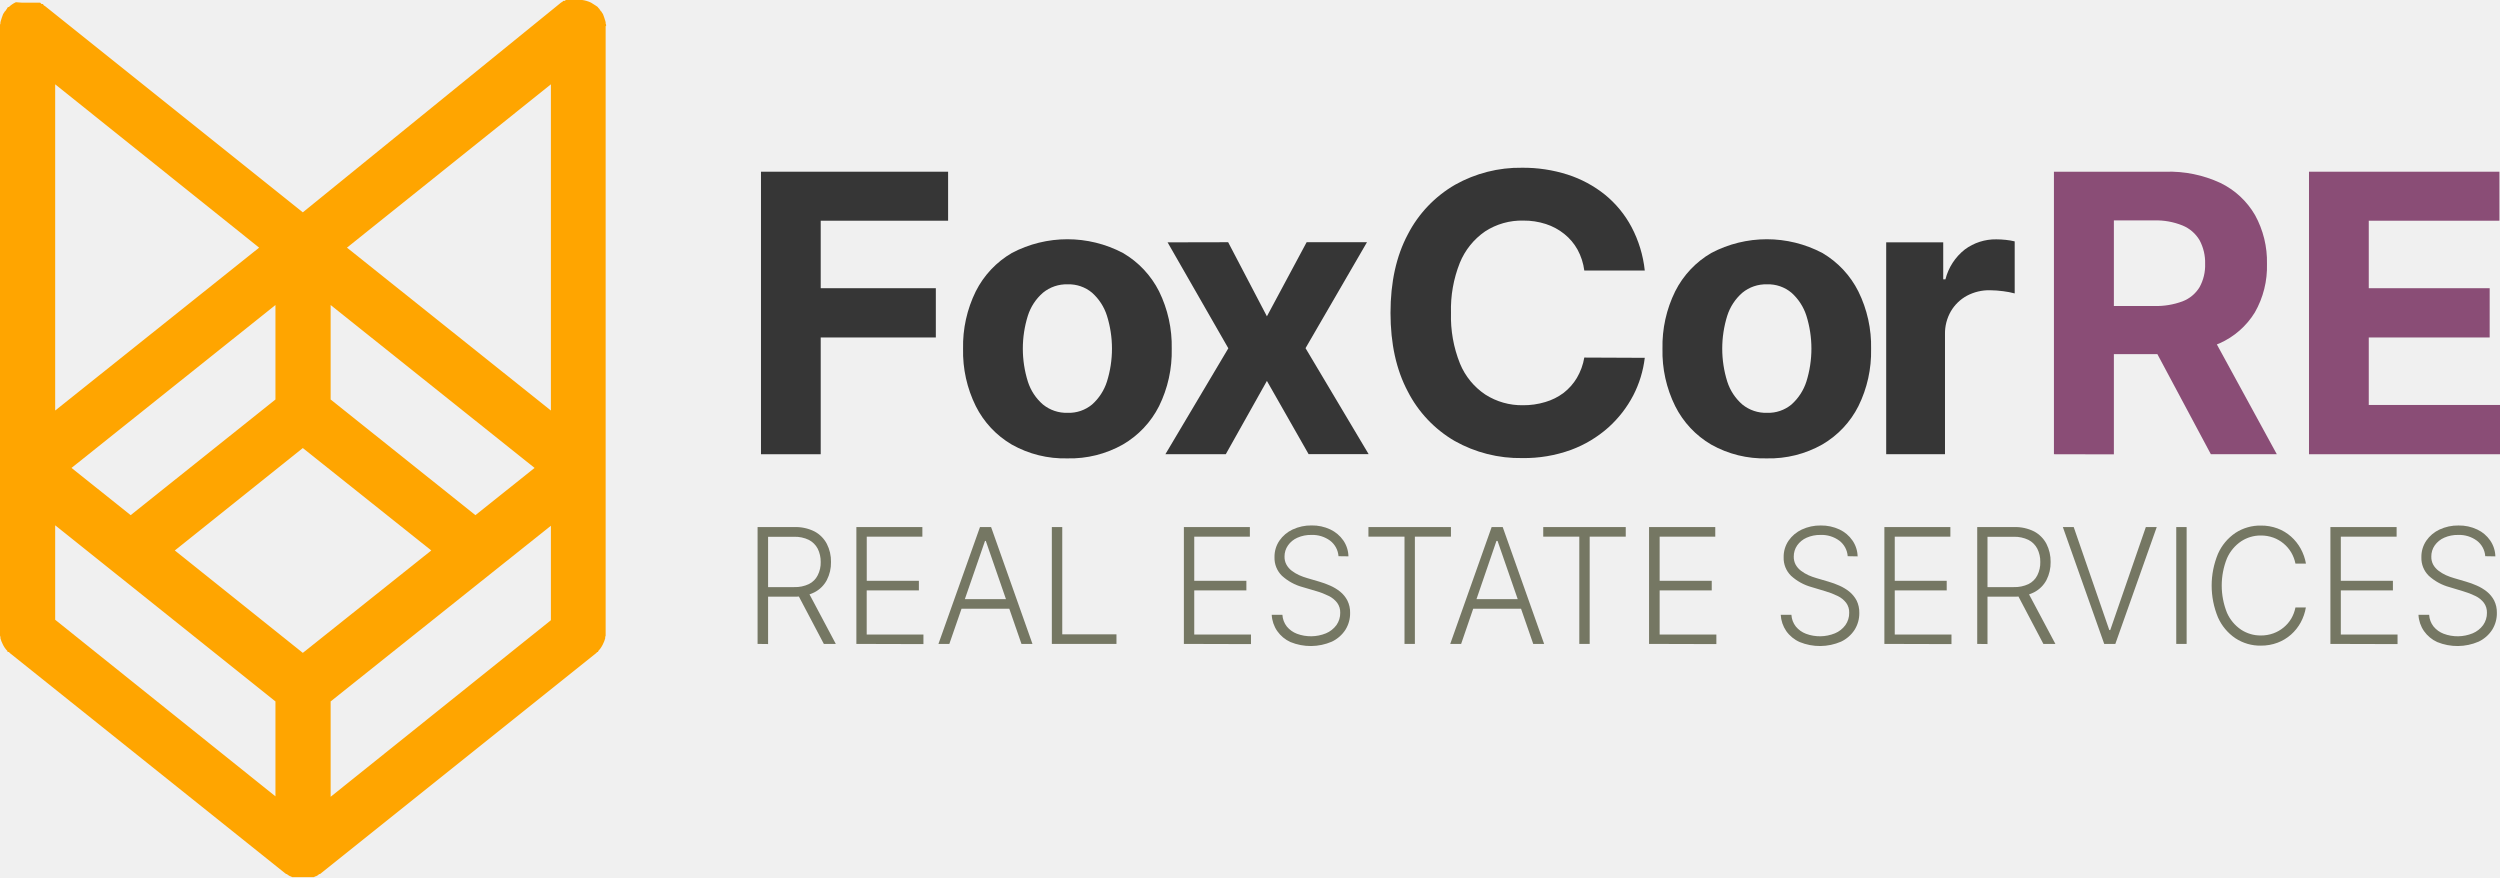
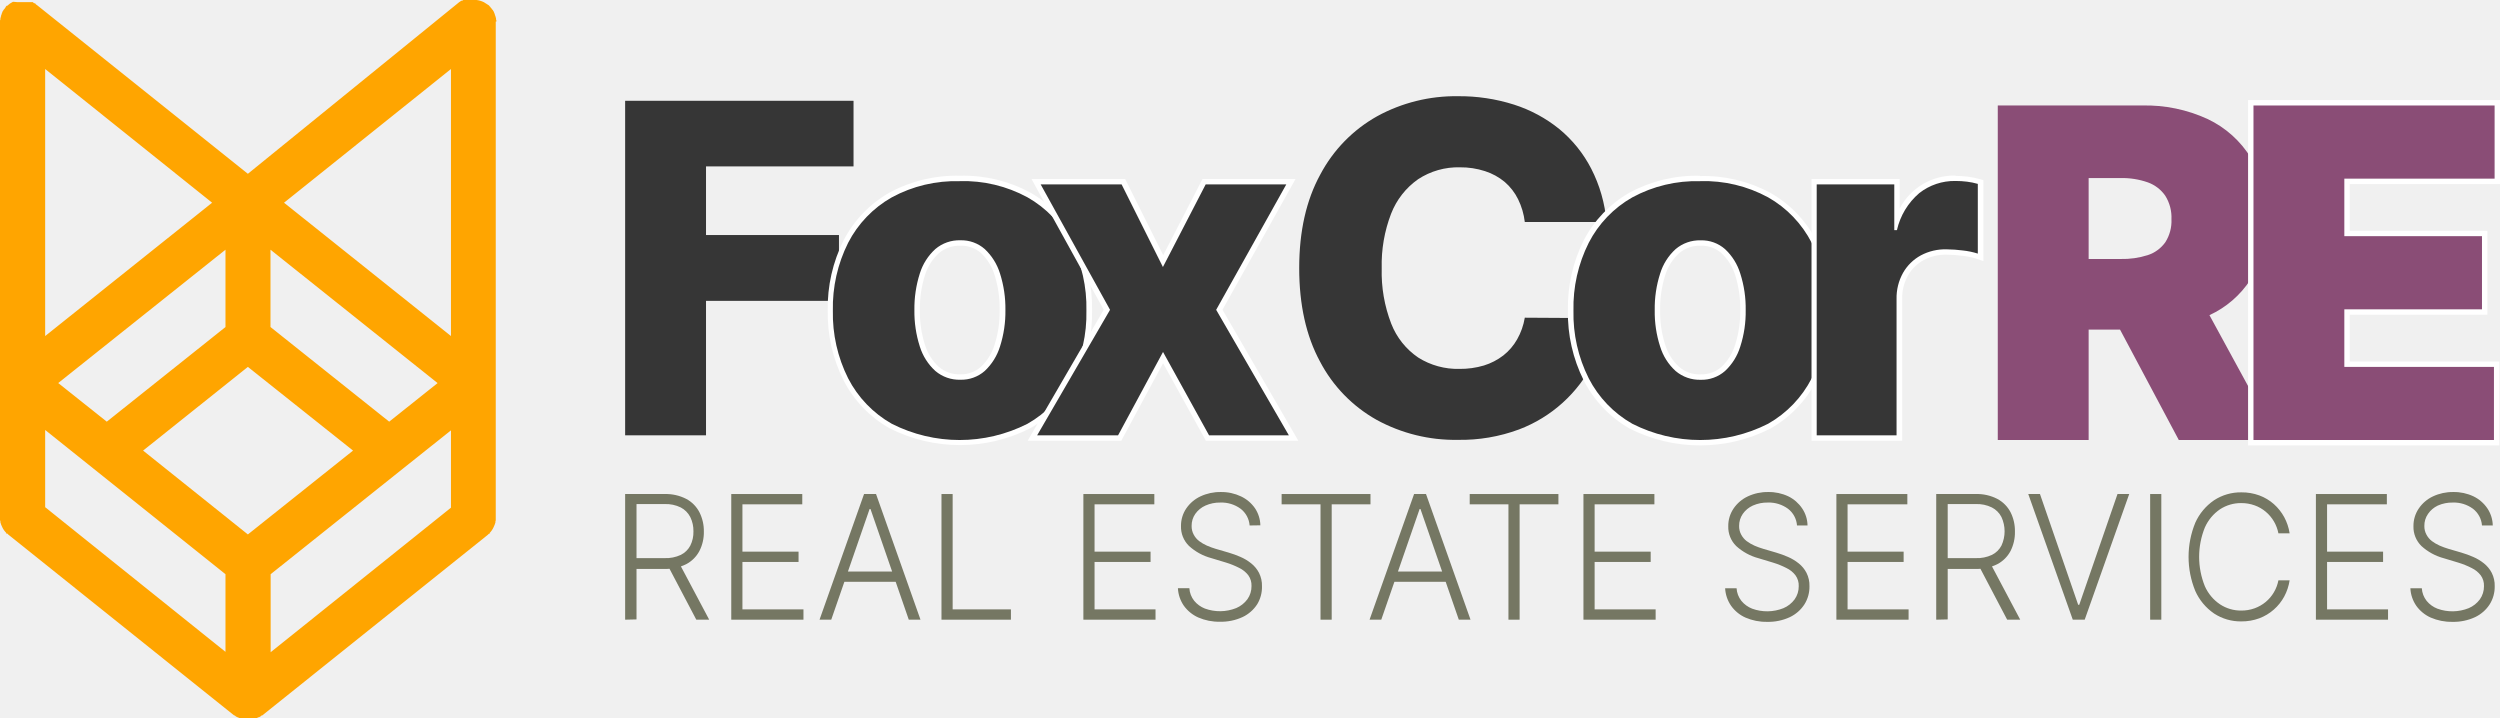
- <svg xmlns="http://www.w3.org/2000/svg" viewBox="0 0 566.34 198.7">
+ <svg xmlns="http://www.w3.org/2000/svg" viewBox="0 0 463.34 133.07">
  <defs>
-     <style>.a{fill:orange;}.b{fill:#363636;}.c{fill:#8a4d76;}.d{fill:#757763;}</style>
+     <style>.a{fill:orange;}.b{fill:#757763;}.c{fill:#363636;}.d{fill:#fff;}.e{fill:#8a4d76;}</style>
  </defs>
-   <path class="a" d="M137.3,5.9V5.6c0-.1-.1-.2-.1-.3V5c0-.1-.1-.2-.1-.3a.41.41,0,0,0-.1-.3.41.41,0,0,0-.1-.3.41.41,0,0,0-.1-.3.41.41,0,0,0-.1-.3c0-.1-.1-.2-.1-.3l-.2-.3a.3.3,0,0,1-.1-.2l-.3-.3a.3.3,0,0,0-.1-.2h0c-.1-.1-.2-.2-.2-.3a.2.2,0,0,1-.2-.2l-.2-.2-.3-.2h0L133.9.6a6.7,6.7,0,0,0-2-.6h-3.7l-.3.2h-.3l-.3.3h-.1L68.6,48.1,10.1,1.3H10L9.7.9H9.4L9.1.6H4.9L3.6.5A5.64,5.64,0,0,0,2,1.6H1.8l-.2.3c0,.1-.1.2-.2.3h0a.3.3,0,0,0-.1.2L1,2.7a.3.3,0,0,1-.1.2l-.2.3c0,.1-.1.2-.1.3a.41.41,0,0,0-.1.3.41.41,0,0,0-.1.3.41.41,0,0,0-.1.3.41.41,0,0,0-.1.3c0,.1-.1.2-.1.3v.3c0,.1-.1.2-.1.3V143.4H0v.6c0,.1.1.2.1.3v.3h0a6.84,6.84,0,0,0,.5,1.3,5.64,5.64,0,0,0,1.1,1.6v.2H2l.3.3h0l62.5,50H65l.2.2.5.3h.1l.4.2h4.9l.4-.2h.1l.5-.3.2-.2h.2L135,148h0l.3-.3h.2v-.2a5.64,5.64,0,0,0,1.1-1.6,6.84,6.84,0,0,0,.5-1.3h0v-.3c0-.1.1-.2.1-.3v-.6h0V5.9ZM107.7,116.7,74.9,90.5V69.1L121.1,106ZM68.6,147.9l-29-23.2,29-23.2,29.1,23.2ZM62.4,90.5,29.6,116.7,16.2,106,62.4,69.1ZM12.5,119l49.9,39.9v21.5l-49.9-40Zm62.4,39.9,36.6-29.2h0l13.3-10.6v21.4l-49.9,40ZM124.8,19.1V93L78.6,56.1ZM12.5,93V19.1l46.2,37Z" />
-   <path class="b" d="M172.39,102.9v-64h42.39V50H185.92V65.29H212V76.45H185.92V102.9Z" />
-   <path class="b" d="M241.81,103.84a24.37,24.37,0,0,1-12.59-3.12A21,21,0,0,1,221.05,92a27.88,27.88,0,0,1-2.88-13,28,28,0,0,1,2.88-13,21,21,0,0,1,8.17-8.69,27,27,0,0,1,25.17,0,21,21,0,0,1,8.18,8.69,28.14,28.14,0,0,1,2.87,13,28,28,0,0,1-2.87,13,21,21,0,0,1-8.18,8.69A24.36,24.36,0,0,1,241.81,103.84Zm.06-10.32a8.23,8.23,0,0,0,5.53-1.89,11.69,11.69,0,0,0,3.36-5.18,25,25,0,0,0,0-14.94,11.72,11.72,0,0,0-3.36-5.19,8.19,8.19,0,0,0-5.53-1.91,8.42,8.42,0,0,0-5.61,1.91,11.47,11.47,0,0,0-3.41,5.19,25,25,0,0,0,0,14.94,11.43,11.43,0,0,0,3.41,5.18A8.46,8.46,0,0,0,241.87,93.52Z" />
-   <path class="b" d="M278.22,54.87,287,71.66l9-16.79h13.67l-13.92,24,14.29,24h-13.6L287,86.29l-9.32,16.61H264l14.26-24-13.76-24Z" />
-   <path class="b" d="M372.6,61.28H358.9a13.5,13.5,0,0,0-1.53-4.73,12,12,0,0,0-3-3.55,13.1,13.1,0,0,0-4.17-2.25,16.19,16.19,0,0,0-5.11-.78,15.22,15.22,0,0,0-8.66,2.45,15.94,15.94,0,0,0-5.73,7.13,28.41,28.41,0,0,0-2,11.33,28.53,28.53,0,0,0,2.05,11.51,15.52,15.52,0,0,0,5.74,7A15.35,15.35,0,0,0,345,91.8a17,17,0,0,0,5.05-.72A13,13,0,0,0,354.22,89a12.24,12.24,0,0,0,3-3.39A13.54,13.54,0,0,0,358.9,81l13.7.06A25.09,25.09,0,0,1,370,89.56a25.88,25.88,0,0,1-5.66,7.29,26.65,26.65,0,0,1-8.44,5.06,31,31,0,0,1-11.06,1.86,30.15,30.15,0,0,1-15.3-3.87,27.4,27.4,0,0,1-10.63-11.23Q315,81.32,315,70.88t3.94-17.82a27.55,27.55,0,0,1,10.69-11.21A30.1,30.1,0,0,1,344.8,38a33.1,33.1,0,0,1,10.34,1.56,26.48,26.48,0,0,1,8.45,4.55,23.88,23.88,0,0,1,6,7.3A27.28,27.28,0,0,1,372.6,61.28Z" />
-   <path class="b" d="M400.25,103.84a24.39,24.39,0,0,1-12.59-3.12A21,21,0,0,1,379.49,92a27.88,27.88,0,0,1-2.88-13,28,28,0,0,1,2.88-13,21,21,0,0,1,8.17-8.69,27,27,0,0,1,25.17,0A21,21,0,0,1,421,66.05a28,28,0,0,1,2.87,13A27.87,27.87,0,0,1,421,92a21,21,0,0,1-8.18,8.69A24.36,24.36,0,0,1,400.25,103.84Zm.06-10.32a8.23,8.23,0,0,0,5.53-1.89,11.79,11.79,0,0,0,3.37-5.18,25,25,0,0,0,0-14.94,11.82,11.82,0,0,0-3.37-5.19,8.19,8.19,0,0,0-5.53-1.91,8.42,8.42,0,0,0-5.61,1.91,11.55,11.55,0,0,0-3.41,5.19,25,25,0,0,0,0,14.94,11.51,11.51,0,0,0,3.41,5.18A8.46,8.46,0,0,0,400.31,93.52Z" />
-   <path class="b" d="M427.29,102.9v-48h12.92v8.38h.5a12.49,12.49,0,0,1,4.4-6.77,11.66,11.66,0,0,1,7.13-2.29,21,21,0,0,1,2.16.12,15.55,15.55,0,0,1,2,.34V66.47a18.94,18.94,0,0,0-2.59-.5,24.56,24.56,0,0,0-3-.22A10.71,10.71,0,0,0,445.57,67a9.44,9.44,0,0,0-3.63,3.52,10,10,0,0,0-1.33,5.19V102.9Z" />
-   <path class="c" d="M465.29,102.9v-64h25.26A27.53,27.53,0,0,1,503,41.44a18.25,18.25,0,0,1,7.85,7.29,21.83,21.83,0,0,1,2.7,11.05,20.93,20.93,0,0,1-2.75,11,17.91,17.91,0,0,1-8,7,29.4,29.4,0,0,1-12.58,2.44H473.29V69.32H488a17.1,17.1,0,0,0,6.44-1.06,7.76,7.76,0,0,0,3.83-3.19,10.23,10.23,0,0,0,1.27-5.29,10.65,10.65,0,0,0-1.27-5.38,8,8,0,0,0-3.85-3.32A15.9,15.9,0,0,0,488,49.93h-9.13v53Zm34.58-29.14,15.91,29.14H500.84L485.27,73.76Z" />
-   <path class="c" d="M523.07,102.9v-64h43.14V50h-29.6V65.29H564V76.45H536.61V91.74h29.73V102.9Z" />
-   <path class="d" d="M171.62,145.87V119.4h8.32a9.5,9.5,0,0,1,4.59,1,6.72,6.72,0,0,1,2.78,2.81,8.64,8.64,0,0,1,.94,4.1,8.54,8.54,0,0,1-.94,4.09,6.58,6.58,0,0,1-2.77,2.76,9.43,9.43,0,0,1-4.56,1H172.9V133h7a7.26,7.26,0,0,0,3.35-.69,4.39,4.39,0,0,0,2-2,6.27,6.27,0,0,0,.67-3,6.63,6.63,0,0,0-.67-3,4.75,4.75,0,0,0-2-2,7.21,7.21,0,0,0-3.38-.71H174v24.3ZM183,133.93l6.34,11.94h-2.71l-6.29-11.94Z" />
-   <path class="d" d="M194,145.87V119.4h14.95v2.17h-12.6v10h11.81v2.17H196.34v10h12.85v2.17Z" />
-   <path class="d" d="M215.06,145.87h-2.47L222,119.4h2.52l9.37,26.47H231.4l-8.08-23.33h-.18Zm1.77-10.14h12.79v2.17H216.83Z" />
-   <path class="d" d="M238.28,145.87V119.4h2.36v24.3h12.28v2.17Z" />
-   <path class="d" d="M268.19,145.87V119.4h14.95v2.17h-12.6v10h11.81v2.17H270.54v10h12.85v2.17Z" />
-   <path class="d" d="M303.22,126a4.88,4.88,0,0,0-1.9-3.52,6.75,6.75,0,0,0-4.25-1.3,7.46,7.46,0,0,0-3.16.63,5.1,5.1,0,0,0-2.14,1.75,4.34,4.34,0,0,0-.78,2.54,3.66,3.66,0,0,0,.45,1.84,4.46,4.46,0,0,0,1.18,1.35,8.76,8.76,0,0,0,1.67,1,14,14,0,0,0,1.84.67l2.72.8a19.42,19.42,0,0,1,2.47.9,10.13,10.13,0,0,1,2.26,1.36,6.35,6.35,0,0,1,1.64,2,6,6,0,0,1,.63,2.84,7,7,0,0,1-1.07,3.82,7.54,7.54,0,0,1-3.07,2.68,12.09,12.09,0,0,1-9.37.09,7.37,7.37,0,0,1-3-2.49,7.11,7.11,0,0,1-1.25-3.68h2.42a4.74,4.74,0,0,0,1,2.65,5.5,5.5,0,0,0,2.29,1.64,9.05,9.05,0,0,0,6.58-.1,5.67,5.67,0,0,0,2.37-1.86,4.69,4.69,0,0,0,.86-2.79,3.67,3.67,0,0,0-.68-2.25A5.38,5.38,0,0,0,301,135a16.66,16.66,0,0,0-2.81-1.09L295.1,133a11.36,11.36,0,0,1-4.71-2.58,5.63,5.63,0,0,1-1.67-4.19,6.47,6.47,0,0,1,1.11-3.75,7.43,7.43,0,0,1,3-2.53,9.79,9.79,0,0,1,4.29-.92,9.59,9.59,0,0,1,4.25.91,7.46,7.46,0,0,1,2.94,2.49,6.59,6.59,0,0,1,1.16,3.6Z" />
-   <path class="d" d="M310,121.57V119.4h18.69v2.17h-8.17v24.3h-2.35v-24.3Z" />
-   <path class="d" d="M331,145.87h-2.47l9.38-26.47h2.51l9.38,26.47h-2.47l-8.08-23.33H339Zm1.77-10.14h12.79v2.17H332.73Z" />
-   <path class="d" d="M349.6,121.57V119.4h18.69v2.17h-8.17v24.3h-2.35v-24.3Z" />
-   <path class="d" d="M373.57,145.87V119.4h15v2.17h-12.6v10h11.8v2.17h-11.8v10h12.85v2.17Z" />
-   <path class="d" d="M418.57,126a4.84,4.84,0,0,0-1.9-3.52,6.74,6.74,0,0,0-4.24-1.3,7.5,7.5,0,0,0-3.17.63,5.16,5.16,0,0,0-2.14,1.75,4.4,4.4,0,0,0-.77,2.54,3.76,3.76,0,0,0,.44,1.84,4.36,4.36,0,0,0,1.19,1.35,8.68,8.68,0,0,0,1.66,1,14.54,14.54,0,0,0,1.84.67l2.72.8a18.88,18.88,0,0,1,2.47.9,10.13,10.13,0,0,1,2.26,1.36,6.52,6.52,0,0,1,1.65,2,6.1,6.1,0,0,1,.62,2.84,7,7,0,0,1-1.07,3.82,7.47,7.47,0,0,1-3.07,2.68,12.07,12.07,0,0,1-9.36.09,7.4,7.4,0,0,1-3.05-2.49,7.2,7.2,0,0,1-1.25-3.68h2.42a4.67,4.67,0,0,0,1,2.65,5.44,5.44,0,0,0,2.29,1.64,9,9,0,0,0,6.57-.1,5.55,5.55,0,0,0,2.37-1.86,4.69,4.69,0,0,0,.86-2.79,3.6,3.6,0,0,0-.68-2.25,5.35,5.35,0,0,0-1.89-1.54,17.36,17.36,0,0,0-2.81-1.09l-3.09-.93a11.36,11.36,0,0,1-4.71-2.58,5.63,5.63,0,0,1-1.67-4.19,6.47,6.47,0,0,1,1.11-3.75,7.5,7.5,0,0,1,3-2.53,9.82,9.82,0,0,1,4.29-.92,9.67,9.67,0,0,1,4.26.91,7.36,7.36,0,0,1,2.93,2.49,6.6,6.6,0,0,1,1.17,3.6Z" />
-   <path class="d" d="M426.88,145.87V119.4h14.95v2.17h-12.6v10H441v2.17H429.23v10h12.85v2.17Z" />
-   <path class="d" d="M447.91,145.87V119.4h8.32a9.5,9.5,0,0,1,4.59,1,6.78,6.78,0,0,1,2.78,2.81,8.76,8.76,0,0,1,.94,4.1,8.66,8.66,0,0,1-.94,4.09,6.61,6.61,0,0,1-2.78,2.76,9.37,9.37,0,0,1-4.55,1h-7.09V133h7a7.31,7.31,0,0,0,3.36-.69,4.44,4.44,0,0,0,2-2,6.39,6.39,0,0,0,.66-3,6.5,6.5,0,0,0-.67-3,4.67,4.67,0,0,0-2-2,7.23,7.23,0,0,0-3.38-.71h-5.91v24.3Zm11.36-11.94,6.35,11.94H462.9l-6.28-11.94Z" />
-   <path class="d" d="M469.77,119.4l8.06,23.33h.22l8.06-23.33h2.47l-9.38,26.47h-2.52l-9.37-26.47Z" />
-   <path class="d" d="M495.35,119.4v26.47H493V119.4Z" />
-   <path class="d" d="M522.38,127.67H520a8.1,8.1,0,0,0-.95-2.51,7.86,7.86,0,0,0-4.06-3.37,8.16,8.16,0,0,0-2.83-.48,8,8,0,0,0-4.45,1.31,9.07,9.07,0,0,0-3.21,3.83,16.59,16.59,0,0,0,0,12.39,9,9,0,0,0,3.21,3.82,8,8,0,0,0,4.45,1.3,8.16,8.16,0,0,0,2.83-.48,7.75,7.75,0,0,0,2.34-1.34,7.6,7.6,0,0,0,1.72-2,8.06,8.06,0,0,0,.95-2.52h2.36a10.82,10.82,0,0,1-1.17,3.39,10.3,10.3,0,0,1-2.19,2.75,9.87,9.87,0,0,1-3.06,1.84,10.49,10.49,0,0,1-3.78.66,10.15,10.15,0,0,1-5.77-1.68,11.16,11.16,0,0,1-3.94-4.72,18.84,18.84,0,0,1,0-14.4,11.19,11.19,0,0,1,3.94-4.73,10.22,10.22,0,0,1,5.77-1.67,10.49,10.49,0,0,1,3.78.65,9.69,9.69,0,0,1,3.06,1.84,10.41,10.41,0,0,1,2.19,2.74A11,11,0,0,1,522.38,127.67Z" />
-   <path class="d" d="M527.92,145.87V119.4h15v2.17H530.28v10h11.8v2.17h-11.8v10h12.85v2.17Z" />
-   <path class="d" d="M563,126a4.84,4.84,0,0,0-1.9-3.52,6.74,6.74,0,0,0-4.24-1.3,7.5,7.5,0,0,0-3.17.63,5.16,5.16,0,0,0-2.14,1.75,4.33,4.33,0,0,0-.77,2.54,3.66,3.66,0,0,0,.44,1.84,4.36,4.36,0,0,0,1.19,1.35,8.68,8.68,0,0,0,1.66,1,14.54,14.54,0,0,0,1.84.67l2.72.8a18.88,18.88,0,0,1,2.47.9,10.13,10.13,0,0,1,2.26,1.36,6.52,6.52,0,0,1,1.65,2,6.1,6.1,0,0,1,.62,2.84,7,7,0,0,1-1.07,3.82,7.47,7.47,0,0,1-3.07,2.68,12.09,12.09,0,0,1-9.37.09,7.43,7.43,0,0,1-3-2.49,7.11,7.11,0,0,1-1.25-3.68h2.42a4.67,4.67,0,0,0,1,2.65,5.44,5.44,0,0,0,2.29,1.64,9,9,0,0,0,6.57-.1,5.61,5.61,0,0,0,2.37-1.86,4.69,4.69,0,0,0,.86-2.79,3.67,3.67,0,0,0-.68-2.25,5.35,5.35,0,0,0-1.89-1.54,17.13,17.13,0,0,0-2.82-1.09l-3.08-.93a11.36,11.36,0,0,1-4.71-2.58,5.63,5.63,0,0,1-1.67-4.19,6.47,6.47,0,0,1,1.11-3.75,7.43,7.43,0,0,1,3-2.53,9.82,9.82,0,0,1,4.29-.92,9.59,9.59,0,0,1,4.25.91,7.33,7.33,0,0,1,2.94,2.49,6.6,6.6,0,0,1,1.17,3.6Z" />
+   <path class="a" d="M92,4v-.2c0-.07-.07-.13-.07-.2v-.2c0-.07-.06-.14-.06-.2a.27.27,0,0,0-.07-.2.24.24,0,0,0-.07-.2.31.31,0,0,0-.06-.21.31.31,0,0,0-.07-.2c0-.06-.07-.13-.07-.2l-.13-.2a.21.21,0,0,1-.07-.13l-.2-.2A.21.21,0,0,0,91,1.47h0c-.06-.06-.13-.13-.13-.2a.13.13,0,0,1-.13-.13L90.61,1l-.2-.13h0L89.67.4A4.42,4.42,0,0,0,88.33,0H85.86l-.2.13h-.21l-.2.2h-.06L45.94,32.21,6.76.87H6.7L6.5.6H6.3L6.09.4H3.28L2.41.33a4,4,0,0,0-1.07.74H1.21l-.14.2c0,.07-.07.14-.13.2h0a.21.21,0,0,0-.07.14l-.2.2a.17.17,0,0,1-.07.13l-.13.2c0,.07-.07.14-.07.2a.31.31,0,0,0-.07.2.31.31,0,0,0-.06.21A.24.24,0,0,0,.2,3a.27.27,0,0,0-.07.2c0,.06-.06.13-.06.2v.2c0,.07-.07.13-.07.2V96H0v.4c0,.06.07.13.07.2v.2h0a4.58,4.58,0,0,0,.33.87,3.6,3.6,0,0,0,.74,1.07v.14h.2l.2.2h0L43.4,132.6h.13l.13.14.34.2h.07l.26.13h3.29l.26-.13H48l.34-.2.13-.14h.13L90.41,99.12h0l.2-.2h.14v-.14a3.76,3.76,0,0,0,.73-1.07,5.41,5.41,0,0,0,.34-.87h0v-.2c0-.07.06-.14.06-.2V96h0V4ZM72.13,78.15l-22-17.54V46.28L81.1,71ZM45.94,99.05,26.52,83.51,45.94,68,65.43,83.51ZM41.79,60.61l-22,17.54-9-7.16L41.79,46.28ZM8.37,79.69l33.42,26.73v14.39L8.37,94Zm41.79,26.73L74.67,86.86h0l8.91-7.1V94.09L50.16,120.88ZM83.58,12.79V62.28L52.64,37.57ZM8.37,62.28V12.79L39.31,37.57Z" />
+   <path class="b" d="M115.86,114.85V91.56h7.32a8.27,8.27,0,0,1,4,.9,5.85,5.85,0,0,1,2.44,2.46,7.69,7.69,0,0,1,.83,3.61,7.59,7.59,0,0,1-.83,3.6,5.83,5.83,0,0,1-2.44,2.43,8.37,8.37,0,0,1-4,.88H117v-2h6.18a6.48,6.48,0,0,0,3-.6,4,4,0,0,0,1.76-1.72,5.59,5.59,0,0,0,.58-2.64,5.76,5.76,0,0,0-.59-2.66,4.12,4.12,0,0,0-1.76-1.77,6.28,6.28,0,0,0-3-.63h-5.2v21.38Zm10-10.51,5.58,10.51h-2.39l-5.53-10.51Z" />
+   <path class="b" d="M135.53,114.85V91.56h13.16v1.91H137.6v8.77H148v1.91H137.6v8.79h11.31v1.91Z" />
+   <path class="b" d="M154.06,114.85h-2.17l8.25-23.29h2.22l8.24,23.29h-2.17l-7.1-20.52h-.16Zm1.57-8.93h11.24v1.91H155.63Z" />
+   <path class="b" d="M174.49,114.85V91.56h2.07v21.38h10.8v1.91Z" />
+   <path class="b" d="M200.79,114.85V91.56h13.15v1.91H202.86v8.77h10.38v1.91H202.86v8.79h11.3v1.91Z" />
+   <path class="b" d="M231.6,97.39a4.32,4.32,0,0,0-1.67-3.1,6,6,0,0,0-3.74-1.15,6.57,6.57,0,0,0-2.78.56,4.57,4.57,0,0,0-1.88,1.54,3.8,3.8,0,0,0-.68,2.24,3.23,3.23,0,0,0,.39,1.61,3.68,3.68,0,0,0,1,1.19,7.75,7.75,0,0,0,1.46.85,15.07,15.07,0,0,0,1.62.59l2.4.7a17.8,17.8,0,0,1,2.17.79,8.65,8.65,0,0,1,2,1.2,5.5,5.5,0,0,1,1.45,1.76,5.2,5.2,0,0,1,.55,2.49A6.12,6.12,0,0,1,233,112a6.57,6.57,0,0,1-2.7,2.36,9.46,9.46,0,0,1-4.22.87,9.61,9.61,0,0,1-4-.79,6.62,6.62,0,0,1-2.68-2.19,6.24,6.24,0,0,1-1.09-3.24h2.12a4.15,4.15,0,0,0,.89,2.33,4.81,4.81,0,0,0,2,1.45,8.12,8.12,0,0,0,5.79-.09,5,5,0,0,0,2.08-1.64,4.12,4.12,0,0,0,.76-2.45,3.19,3.19,0,0,0-.6-2,4.64,4.64,0,0,0-1.67-1.35,14.8,14.8,0,0,0-2.47-1l-2.71-.82a9.94,9.94,0,0,1-4.14-2.26,4.94,4.94,0,0,1-1.48-3.68,5.71,5.71,0,0,1,1-3.3A6.54,6.54,0,0,1,222.48,92a8.55,8.55,0,0,1,3.77-.81A8.4,8.4,0,0,1,230,92a6.54,6.54,0,0,1,2.59,2.19,5.88,5.88,0,0,1,1,3.17Z" />
+   <path class="b" d="M237.53,93.47V91.56H254v1.91h-7.19v21.38h-2.07V93.47Z" />
+   <path class="b" d="M256,114.85h-2.17l8.25-23.29h2.21l8.25,23.29h-2.17l-7.11-20.52h-.15Zm1.56-8.93H268.8v1.91H257.55Z" />
+   <path class="b" d="M272.39,93.47V91.56h16.44v1.91h-7.19v21.38h-2.07V93.47Z" />
+   <path class="b" d="M293.47,114.85V91.56h13.15v1.91H295.54v8.77h10.39v1.91H295.54v8.79h11.31v1.91Z" />
+   <path class="b" d="M333.05,97.39a4.29,4.29,0,0,0-1.67-3.1,6,6,0,0,0-3.73-1.15,6.58,6.58,0,0,0-2.79.56A4.57,4.57,0,0,0,323,95.24a3.87,3.87,0,0,0-.68,2.24,3.23,3.23,0,0,0,.39,1.61,3.68,3.68,0,0,0,1,1.19,7.75,7.75,0,0,0,1.46.85,14.48,14.48,0,0,0,1.63.59l2.39.7a17.8,17.8,0,0,1,2.17.79,8.65,8.65,0,0,1,2,1.2,5.37,5.37,0,0,1,1.45,1.76,5.2,5.2,0,0,1,.55,2.49,6.12,6.12,0,0,1-.94,3.36,6.57,6.57,0,0,1-2.7,2.36,9.43,9.43,0,0,1-4.22.87,9.61,9.61,0,0,1-4-.79,6.52,6.52,0,0,1-2.67-2.19,6.25,6.25,0,0,1-1.1-3.24h2.12a4.15,4.15,0,0,0,.89,2.33,4.87,4.87,0,0,0,2,1.45,8.12,8.12,0,0,0,5.79-.09,5,5,0,0,0,2.08-1.64,4.12,4.12,0,0,0,.76-2.45,3.19,3.19,0,0,0-.6-2,4.56,4.56,0,0,0-1.67-1.35,14.8,14.8,0,0,0-2.47-1l-2.71-.82a9.94,9.94,0,0,1-4.14-2.26,4.93,4.93,0,0,1-1.47-3.68,5.7,5.7,0,0,1,1-3.3A6.54,6.54,0,0,1,323.93,92a8.58,8.58,0,0,1,3.77-.81,8.4,8.4,0,0,1,3.74.8A6.54,6.54,0,0,1,334,94.22a5.8,5.8,0,0,1,1,3.17Z" />
+   <path class="b" d="M340.35,114.85V91.56H353.5v1.91H342.42v8.77h10.39v1.91H342.42v8.79h11.31v1.91Z" />
+   <path class="b" d="M358.85,114.85V91.56h7.32a8.2,8.2,0,0,1,4,.9,5.87,5.87,0,0,1,2.45,2.46,7.68,7.68,0,0,1,.82,3.61,7.59,7.59,0,0,1-.82,3.6,5.83,5.83,0,0,1-2.44,2.43,8.4,8.4,0,0,1-4,.88H360v-2h6.18a6.48,6.48,0,0,0,3-.6,4,4,0,0,0,1.76-1.72,6.29,6.29,0,0,0,0-5.3,4.09,4.09,0,0,0-1.77-1.77,6.22,6.22,0,0,0-3-.63h-5.19v21.38Zm10-10.51,5.57,10.51H372l-5.52-10.51Z" />
+   <path class="b" d="M378.08,91.56l7.08,20.53h.2l7.09-20.53h2.17l-8.25,23.29h-2.21l-8.25-23.29Z" />
+   <path class="b" d="M400.57,91.56v23.29H398.5V91.56Z" />
+   <path class="b" d="M424.35,98.84h-2.08a6.94,6.94,0,0,0-2.35-4,6.67,6.67,0,0,0-2.06-1.18,7.19,7.19,0,0,0-2.49-.42,7.06,7.06,0,0,0-3.91,1.14,8,8,0,0,0-2.82,3.38,14.51,14.51,0,0,0,0,10.89,7.87,7.87,0,0,0,2.82,3.36,7,7,0,0,0,3.91,1.15,7.19,7.19,0,0,0,2.49-.42,6.87,6.87,0,0,0,2.06-1.18,6.77,6.77,0,0,0,1.51-1.78,6.85,6.85,0,0,0,.84-2.22h2.08a9.32,9.32,0,0,1-1,3,8.8,8.8,0,0,1-1.92,2.41,8.7,8.7,0,0,1-2.69,1.62,9.39,9.39,0,0,1-3.33.58,9,9,0,0,1-5.07-1.47,10,10,0,0,1-3.47-4.16,16.68,16.68,0,0,1,0-12.67,10,10,0,0,1,3.47-4.15,9,9,0,0,1,5.07-1.47,9.39,9.39,0,0,1,3.33.57,8.49,8.49,0,0,1,2.69,1.61,9,9,0,0,1,1.92,2.42A9.24,9.24,0,0,1,424.35,98.84Z" />
+   <path class="b" d="M429.22,114.85V91.56h13.15v1.91H431.29v8.77h10.38v1.91H431.29v8.79h11.3v1.91Z" />
+   <path class="b" d="M460,97.39a4.32,4.32,0,0,0-1.67-3.1,6,6,0,0,0-3.74-1.15,6.57,6.57,0,0,0-2.78.56A4.57,4.57,0,0,0,450,95.24a3.8,3.8,0,0,0-.68,2.24,3.23,3.23,0,0,0,.39,1.61,3.68,3.68,0,0,0,1,1.19,7.75,7.75,0,0,0,1.46.85,15.07,15.07,0,0,0,1.62.59l2.4.7a17.8,17.8,0,0,1,2.17.79,8.65,8.65,0,0,1,2,1.2,5.5,5.5,0,0,1,1.45,1.76,5.2,5.2,0,0,1,.55,2.49,6.12,6.12,0,0,1-.94,3.36,6.57,6.57,0,0,1-2.7,2.36,9.46,9.46,0,0,1-4.22.87,9.61,9.61,0,0,1-4-.79,6.62,6.62,0,0,1-2.68-2.19,6.24,6.24,0,0,1-1.09-3.24h2.12a4.15,4.15,0,0,0,.89,2.33,4.81,4.81,0,0,0,2,1.45,8.12,8.12,0,0,0,5.79-.09,5,5,0,0,0,2.08-1.64,4.12,4.12,0,0,0,.76-2.45,3.19,3.19,0,0,0-.6-2,4.64,4.64,0,0,0-1.67-1.35,14.8,14.8,0,0,0-2.47-1l-2.71-.82a9.94,9.94,0,0,1-4.14-2.26,4.94,4.94,0,0,1-1.48-3.68,5.71,5.71,0,0,1,1-3.3A6.54,6.54,0,0,1,450.91,92a8.55,8.55,0,0,1,3.77-.81,8.4,8.4,0,0,1,3.74.8A6.54,6.54,0,0,1,461,94.22a5.88,5.88,0,0,1,1,3.17Z" />
+   <path class="c" d="M115.86,80.68v-62h42.33V30.84H130.85V43.56h24.64v12.2H130.85V80.68Z" />
+   <path class="c" d="M177.86,82.05A25.49,25.49,0,0,1,165,79a21,21,0,0,1-8.28-8.62,27.24,27.24,0,0,1-2.89-12.78,27.32,27.32,0,0,1,2.89-12.82A20.94,20.94,0,0,1,165,36.15a28.24,28.24,0,0,1,25.65,0A20.94,20.94,0,0,1,199,44.76a27.32,27.32,0,0,1,2.89,12.82A27.24,27.24,0,0,1,199,70.36,21,21,0,0,1,190.68,79,25.47,25.47,0,0,1,177.86,82.05ZM178,45a6.29,6.29,0,0,0-4.32,1.51,9.61,9.61,0,0,0-2.73,4.32,20.67,20.67,0,0,0-1,6.62,20.37,20.37,0,0,0,1,6.56,9.64,9.64,0,0,0,2.73,4.33A6.29,6.29,0,0,0,178,69.88a6,6,0,0,0,4.18-1.51A9.78,9.78,0,0,0,184.81,64a20.37,20.37,0,0,0,1-6.56,20.67,20.67,0,0,0-1-6.62,9.8,9.8,0,0,0-2.68-4.32A6,6,0,0,0,178,45Z" />
+   <path class="d" d="M177.86,33.57a24.83,24.83,0,0,1,12.57,3A20.39,20.39,0,0,1,198.52,45a26.66,26.66,0,0,1,2.83,12.57,26.61,26.61,0,0,1-2.83,12.55,20.39,20.39,0,0,1-8.09,8.42,27.77,27.77,0,0,1-25.15,0,20.39,20.39,0,0,1-8.09-8.42,26.73,26.73,0,0,1-2.83-12.55A26.78,26.78,0,0,1,157.19,45a20.39,20.39,0,0,1,8.09-8.42,24.85,24.85,0,0,1,12.58-3M178,70.38a6.57,6.57,0,0,0,4.51-1.63,10.42,10.42,0,0,0,2.83-4.54,21.16,21.16,0,0,0,1-6.73,21.35,21.35,0,0,0-1-6.78,10.42,10.42,0,0,0-2.83-4.54A6.57,6.57,0,0,0,178,44.53a6.85,6.85,0,0,0-4.65,1.63,10.22,10.22,0,0,0-2.88,4.54,21.35,21.35,0,0,0-1,6.78,21.16,21.16,0,0,0,1,6.73,10.22,10.22,0,0,0,2.88,4.54A6.85,6.85,0,0,0,178,70.38m-.09-37.81a26,26,0,0,0-13.08,3.14,21.48,21.48,0,0,0-8.47,8.82,27.77,27.77,0,0,0-2.95,13,27.71,27.71,0,0,0,2.95,13,21.42,21.42,0,0,0,8.47,8.82,28.79,28.79,0,0,0,26.15,0,21.42,21.42,0,0,0,8.47-8.82,27.71,27.71,0,0,0,2.95-13,27.77,27.77,0,0,0-2.95-13,21.48,21.48,0,0,0-8.47-8.82,25.94,25.94,0,0,0-13.07-3.14ZM178,69.38A5.84,5.84,0,0,1,174,68a9.25,9.25,0,0,1-2.58-4.11,19.94,19.94,0,0,1-.93-6.4,20.24,20.24,0,0,1,.93-6.46,9.22,9.22,0,0,1,2.58-4.1,5.84,5.84,0,0,1,4-1.39,5.54,5.54,0,0,1,3.84,1.38A9.39,9.39,0,0,1,184.34,51a20.24,20.24,0,0,1,.93,6.46,19.94,19.94,0,0,1-.93,6.4A9.37,9.37,0,0,1,181.79,68,5.54,5.54,0,0,1,178,69.38Z" />
+   <polygon class="c" points="223.79 81.18 215.55 66.28 207.52 81.18 191.34 81.18 205.13 57.42 192.02 33.67 208.2 33.67 215.55 48.39 223.17 33.67 239.26 33.67 225.99 57.42 239.76 81.18 223.79 81.18" />
+   <path class="d" d="M238.4,34.17h0m0,0-13,23.25,13.47,23.26H224.08l-8.53-15.45-8.33,15.45h-15l13.51-23.26L192.87,34.17h15l7.66,15.32,7.93-15.32H238.4m1.71-1H222.87l-.28.54-7,13.58-6.78-13.56-.28-.56H191.18l.81,1.49,12.57,22.75L191.34,80.17l-.87,1.51h17.35l.28-.53,7.46-13.83,7.65,13.84.28.52h17.13l-.87-1.51L226.57,57.41l12.71-22.75.83-1.49Zm-1.7,0Zm0,2h0Z" />
+   <path class="c" d="M297.74,41.14H282.6a12.92,12.92,0,0,0-1.24-4.21,10.17,10.17,0,0,0-2.48-3.21,10.94,10.94,0,0,0-3.65-2,14.54,14.54,0,0,0-4.65-.71,13.51,13.51,0,0,0-7.76,2.21,14,14,0,0,0-5,6.39,26.31,26.31,0,0,0-1.74,10.11A26.47,26.47,0,0,0,257.85,60a13.52,13.52,0,0,0,5,6.27,13.7,13.7,0,0,0,7.64,2.1,15.31,15.31,0,0,0,4.53-.63,11.38,11.38,0,0,0,3.6-1.86,10.19,10.19,0,0,0,2.57-3,12.15,12.15,0,0,0,1.41-4l15.14.09a22.88,22.88,0,0,1-2.38,8.11,25.58,25.58,0,0,1-13.83,12.51,31,31,0,0,1-11.34,1.93,30.29,30.29,0,0,1-15.06-3.71A26.44,26.44,0,0,1,244.64,67q-3.85-7.11-3.85-17.32t3.91-17.34a26.64,26.64,0,0,1,10.56-10.81,30.3,30.3,0,0,1,14.93-3.7,33.37,33.37,0,0,1,10.41,1.56A25.79,25.79,0,0,1,289,23.92a23.38,23.38,0,0,1,5.9,7.32A26.47,26.47,0,0,1,297.74,41.14Z" />
+   <path class="c" d="M315.11,82.05A25.51,25.51,0,0,1,302.28,79,21.09,21.09,0,0,1,294,70.36a27.36,27.36,0,0,1-2.88-12.78A27.44,27.44,0,0,1,294,44.76a21,21,0,0,1,8.28-8.61,28.26,28.26,0,0,1,25.66,0,21,21,0,0,1,8.28,8.61,27.44,27.44,0,0,1,2.88,12.82,27.36,27.36,0,0,1-2.88,12.78A21.09,21.09,0,0,1,327.94,79,25.51,25.51,0,0,1,315.11,82.05Zm.09-37a6.31,6.31,0,0,0-4.32,1.51,9.69,9.69,0,0,0-2.73,4.32,21,21,0,0,0-1,6.62,20.65,20.65,0,0,0,1,6.56,9.73,9.73,0,0,0,2.73,4.33,6.31,6.31,0,0,0,4.32,1.51,6,6,0,0,0,4.18-1.51A9.79,9.79,0,0,0,322.07,64a20.37,20.37,0,0,0,1-6.56,20.67,20.67,0,0,0-1-6.62,9.9,9.9,0,0,0-2.69-4.32A6,6,0,0,0,315.2,45Z" />
+   <path class="d" d="M315.11,33.57a24.85,24.85,0,0,1,12.58,3A20.37,20.37,0,0,1,335.77,45a26.66,26.66,0,0,1,2.83,12.57,26.61,26.61,0,0,1-2.83,12.55,20.37,20.37,0,0,1-8.08,8.42,27.79,27.79,0,0,1-25.16,0,20.37,20.37,0,0,1-8.08-8.42,26.61,26.61,0,0,1-2.83-12.55A26.66,26.66,0,0,1,294.45,45a20.37,20.37,0,0,1,8.08-8.42,24.87,24.87,0,0,1,12.58-3m.09,36.81a6.55,6.55,0,0,0,4.51-1.63,10.33,10.33,0,0,0,2.83-4.54,20.87,20.87,0,0,0,1-6.73,21.06,21.06,0,0,0-1-6.78,10.33,10.33,0,0,0-2.83-4.54,6.55,6.55,0,0,0-4.51-1.63,6.87,6.87,0,0,0-4.65,1.63,10.12,10.12,0,0,0-2.87,4.54,21.06,21.06,0,0,0-1,6.78,20.87,20.87,0,0,0,1,6.73,10.12,10.12,0,0,0,2.87,4.54,6.87,6.87,0,0,0,4.65,1.63m-.09-37.81A26,26,0,0,0,302,35.71a21.61,21.61,0,0,0-8.47,8.82,27.88,27.88,0,0,0-2.94,13,27.83,27.83,0,0,0,2.94,13A21.55,21.55,0,0,0,302,79.41a28.81,28.81,0,0,0,26.16,0,21.55,21.55,0,0,0,8.47-8.82,27.83,27.83,0,0,0,2.94-13,27.88,27.88,0,0,0-2.94-13,21.61,21.61,0,0,0-8.47-8.82,26,26,0,0,0-13.08-3.14Zm.09,36.81a5.81,5.81,0,0,1-4-1.39,9.17,9.17,0,0,1-2.58-4.11,19.93,19.93,0,0,1-.94-6.4,20.23,20.23,0,0,1,.94-6.46,9.07,9.07,0,0,1,2.58-4.1,5.81,5.81,0,0,1,4-1.39,5.55,5.55,0,0,1,3.85,1.38A9.48,9.48,0,0,1,321.6,51a20.53,20.53,0,0,1,.93,6.46,20.22,20.22,0,0,1-.93,6.4A9.46,9.46,0,0,1,319.05,68a5.55,5.55,0,0,1-3.85,1.38Z" />
+   <path class="c" d="M336.24,81.18V33.67h15.38V41a12.34,12.34,0,0,1,3.82-5.56,11.07,11.07,0,0,1,7-2.36,16.52,16.52,0,0,1,2.19.14,13.23,13.23,0,0,1,2.1.42l.36.11V47.65l-.66-.23a14,14,0,0,0-2.67-.55,24.29,24.29,0,0,0-3-.21,9.2,9.2,0,0,0-4.5,1.1,8.09,8.09,0,0,0-3.11,3.06A9.1,9.1,0,0,0,352,55.43V81.18Z" />
+   <path class="d" d="M362.44,33.54a17.1,17.1,0,0,1,2.12.13,13,13,0,0,1,2,.41V47a14.23,14.23,0,0,0-2.77-.58,25.2,25.2,0,0,0-3-.21A9.57,9.57,0,0,0,356,47.33a8.42,8.42,0,0,0-3.3,3.24,9.52,9.52,0,0,0-1.2,4.86V80.68h-14.8V34.17h14.38v8.48h.49a12.69,12.69,0,0,1,4.14-6.86,10.56,10.56,0,0,1,6.69-2.25m0-1a11.39,11.39,0,0,0-10.32,6.11V33.17H335.74V81.68h16.8V55.43a8.56,8.56,0,0,1,1.07-4.36,7.53,7.53,0,0,1,2.92-2.87,8.63,8.63,0,0,1,4.25-1,23.39,23.39,0,0,1,2.92.21,14,14,0,0,1,2.57.52l1.32.46v-15l-.72-.21a15.27,15.27,0,0,0-2.18-.44,19.27,19.27,0,0,0-2.25-.14Z" />
+   <path class="e" d="M403.81,81.55H422.1L409.49,58.41a18.07,18.07,0,0,0,7.59-6.56,20.24,20.24,0,0,0,3-11.23,21.33,21.33,0,0,0-2.88-11.32,18.86,18.86,0,0,0-8.05-7.24A27.44,27.44,0,0,0,397,19.55H370.26v62H387.1V61.09h5.82ZM387.1,33H393a14.35,14.35,0,0,1,5.07.8,6.66,6.66,0,0,1,3.24,2.49,7.56,7.56,0,0,1,1.14,4.34,7.31,7.31,0,0,1-1.14,4.27,6.42,6.42,0,0,1-3.24,2.38A15.41,15.41,0,0,1,393,48H387.1Z" />
+   <polygon class="e" points="417.15 82.05 417.15 19.05 462.84 19.05 462.84 33.61 434.99 33.61 434.99 43.27 460.54 43.27 460.54 57.83 434.99 57.83 434.99 67.49 462.72 67.49 462.72 82.05 417.15 82.05" />
+   <path class="d" d="M462.34,19.55V33.11H434.49V43.77H460V57.33H434.49V68h27.73V81.55H417.65v-62h44.69m1-1H416.65v64h46.57V67H435.49V58.33H461V42.77H435.49V34.11h27.85V18.55Z" />
</svg>
